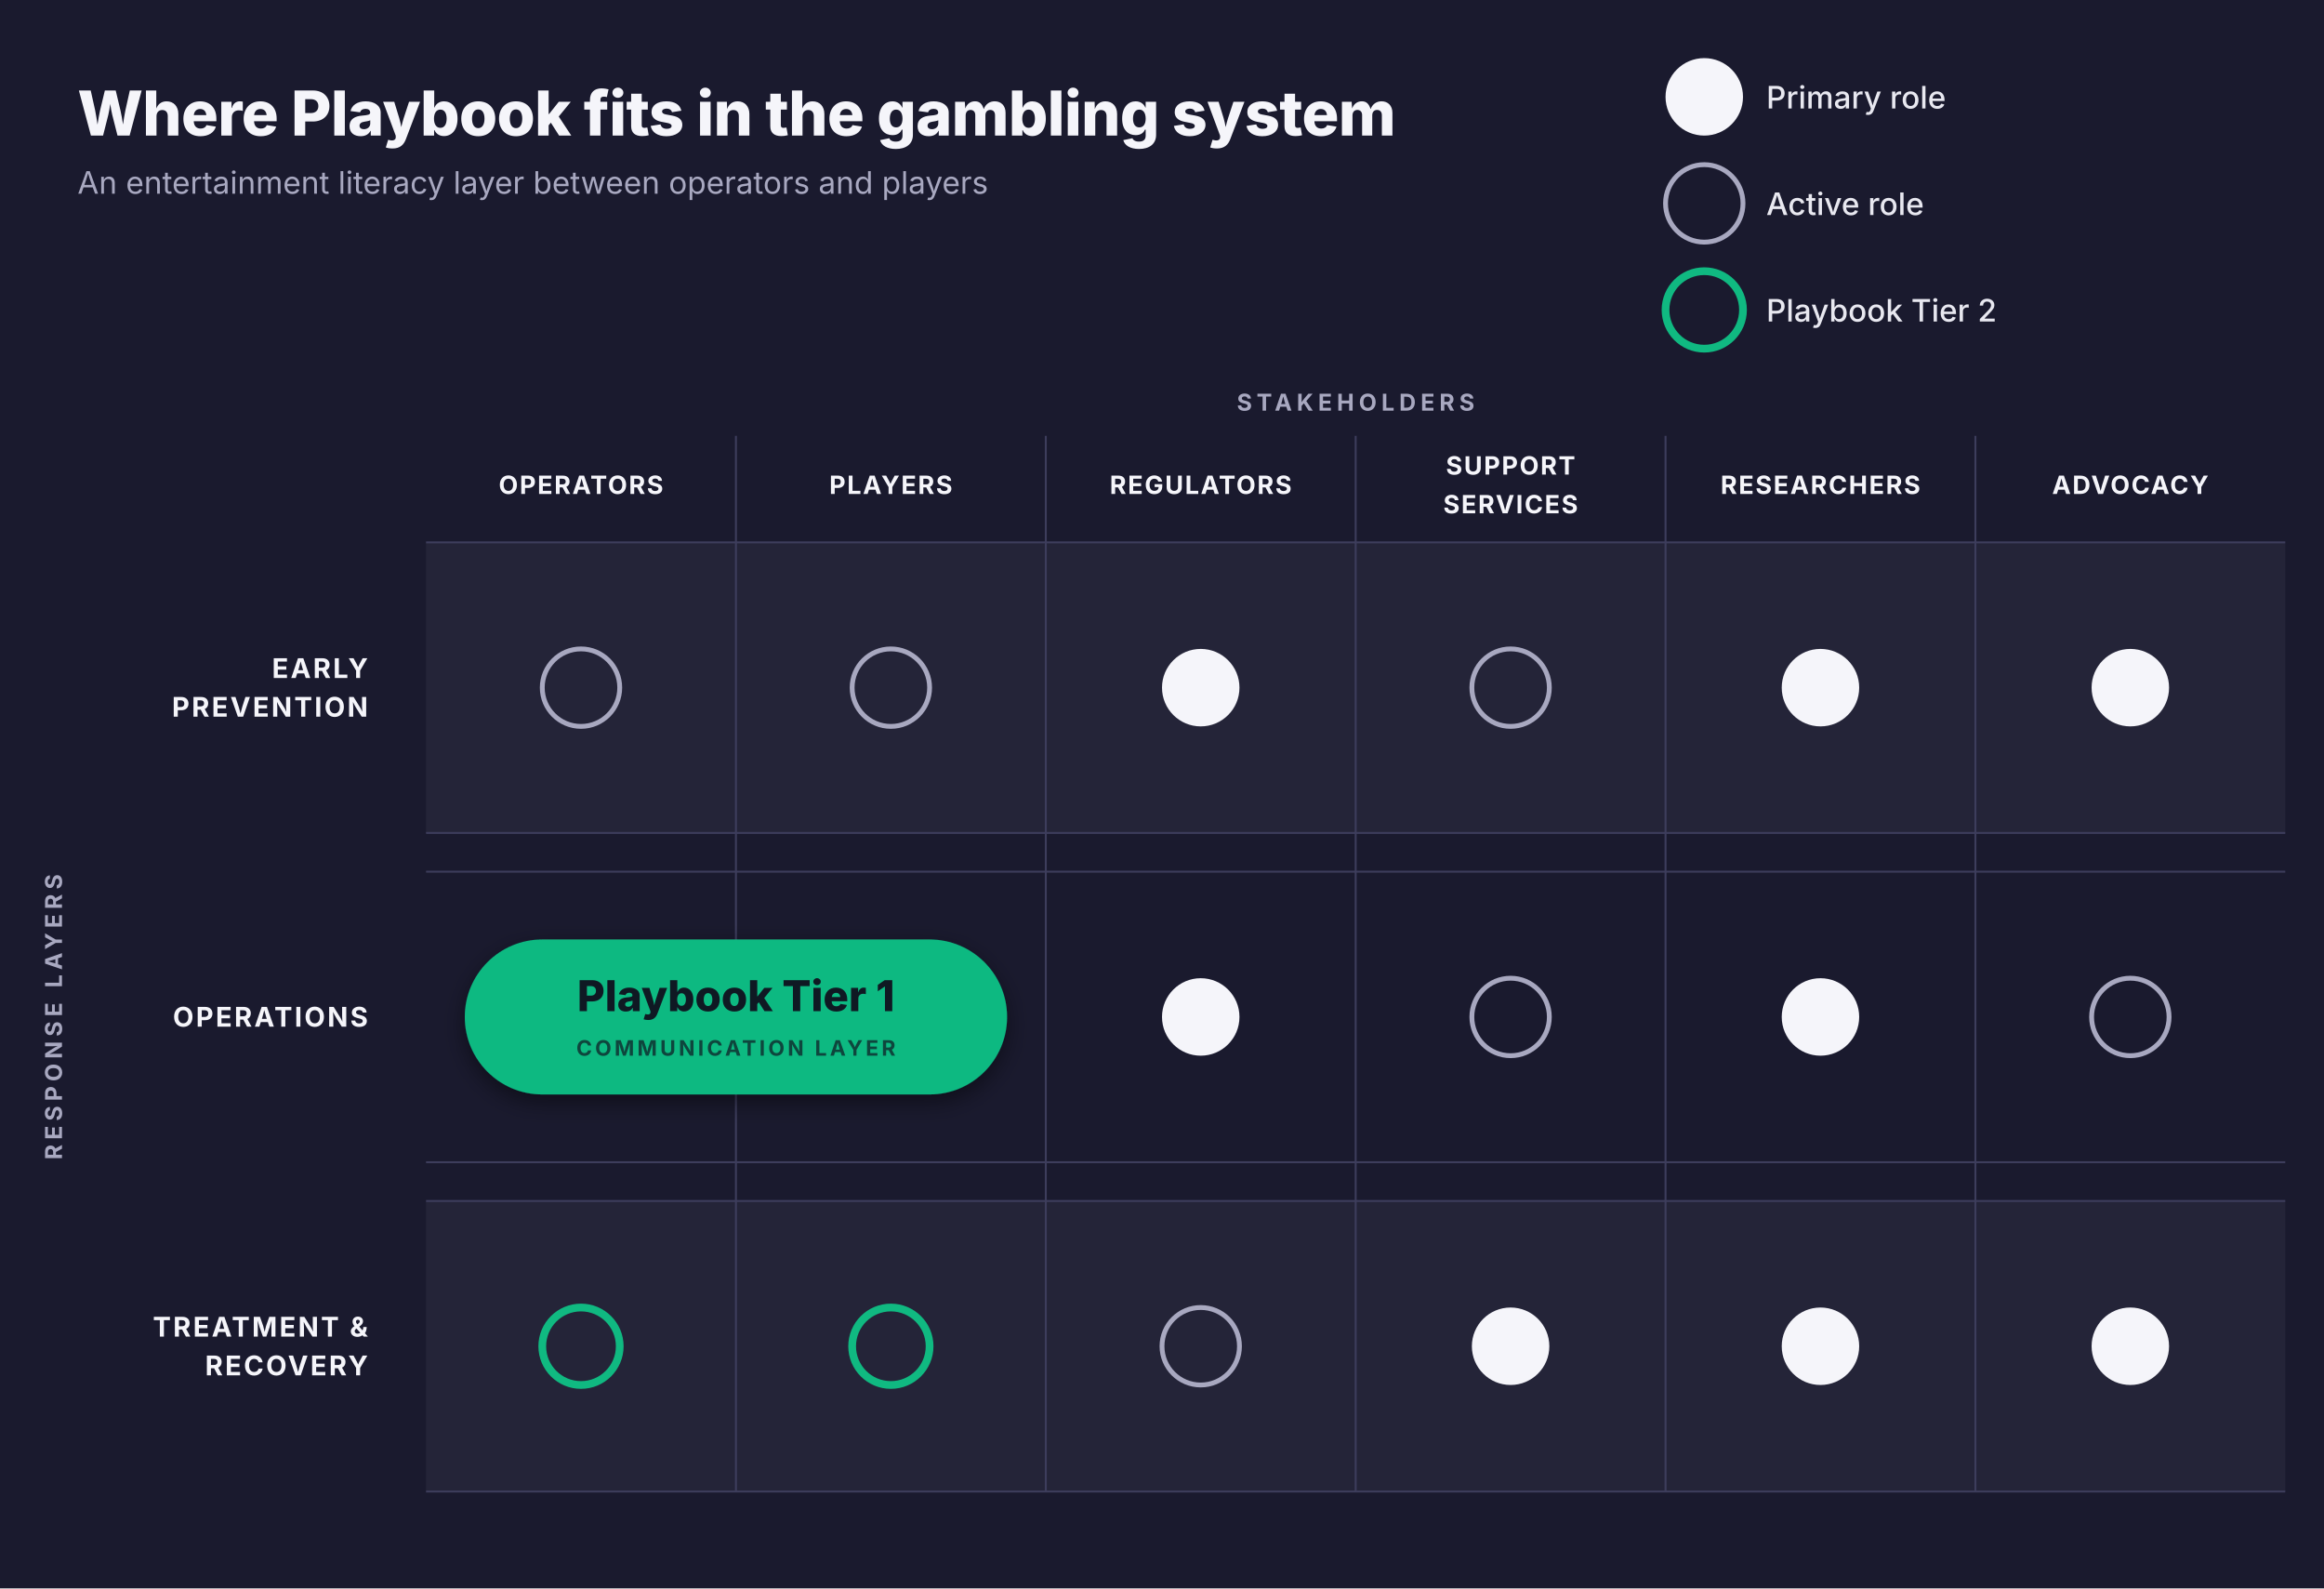
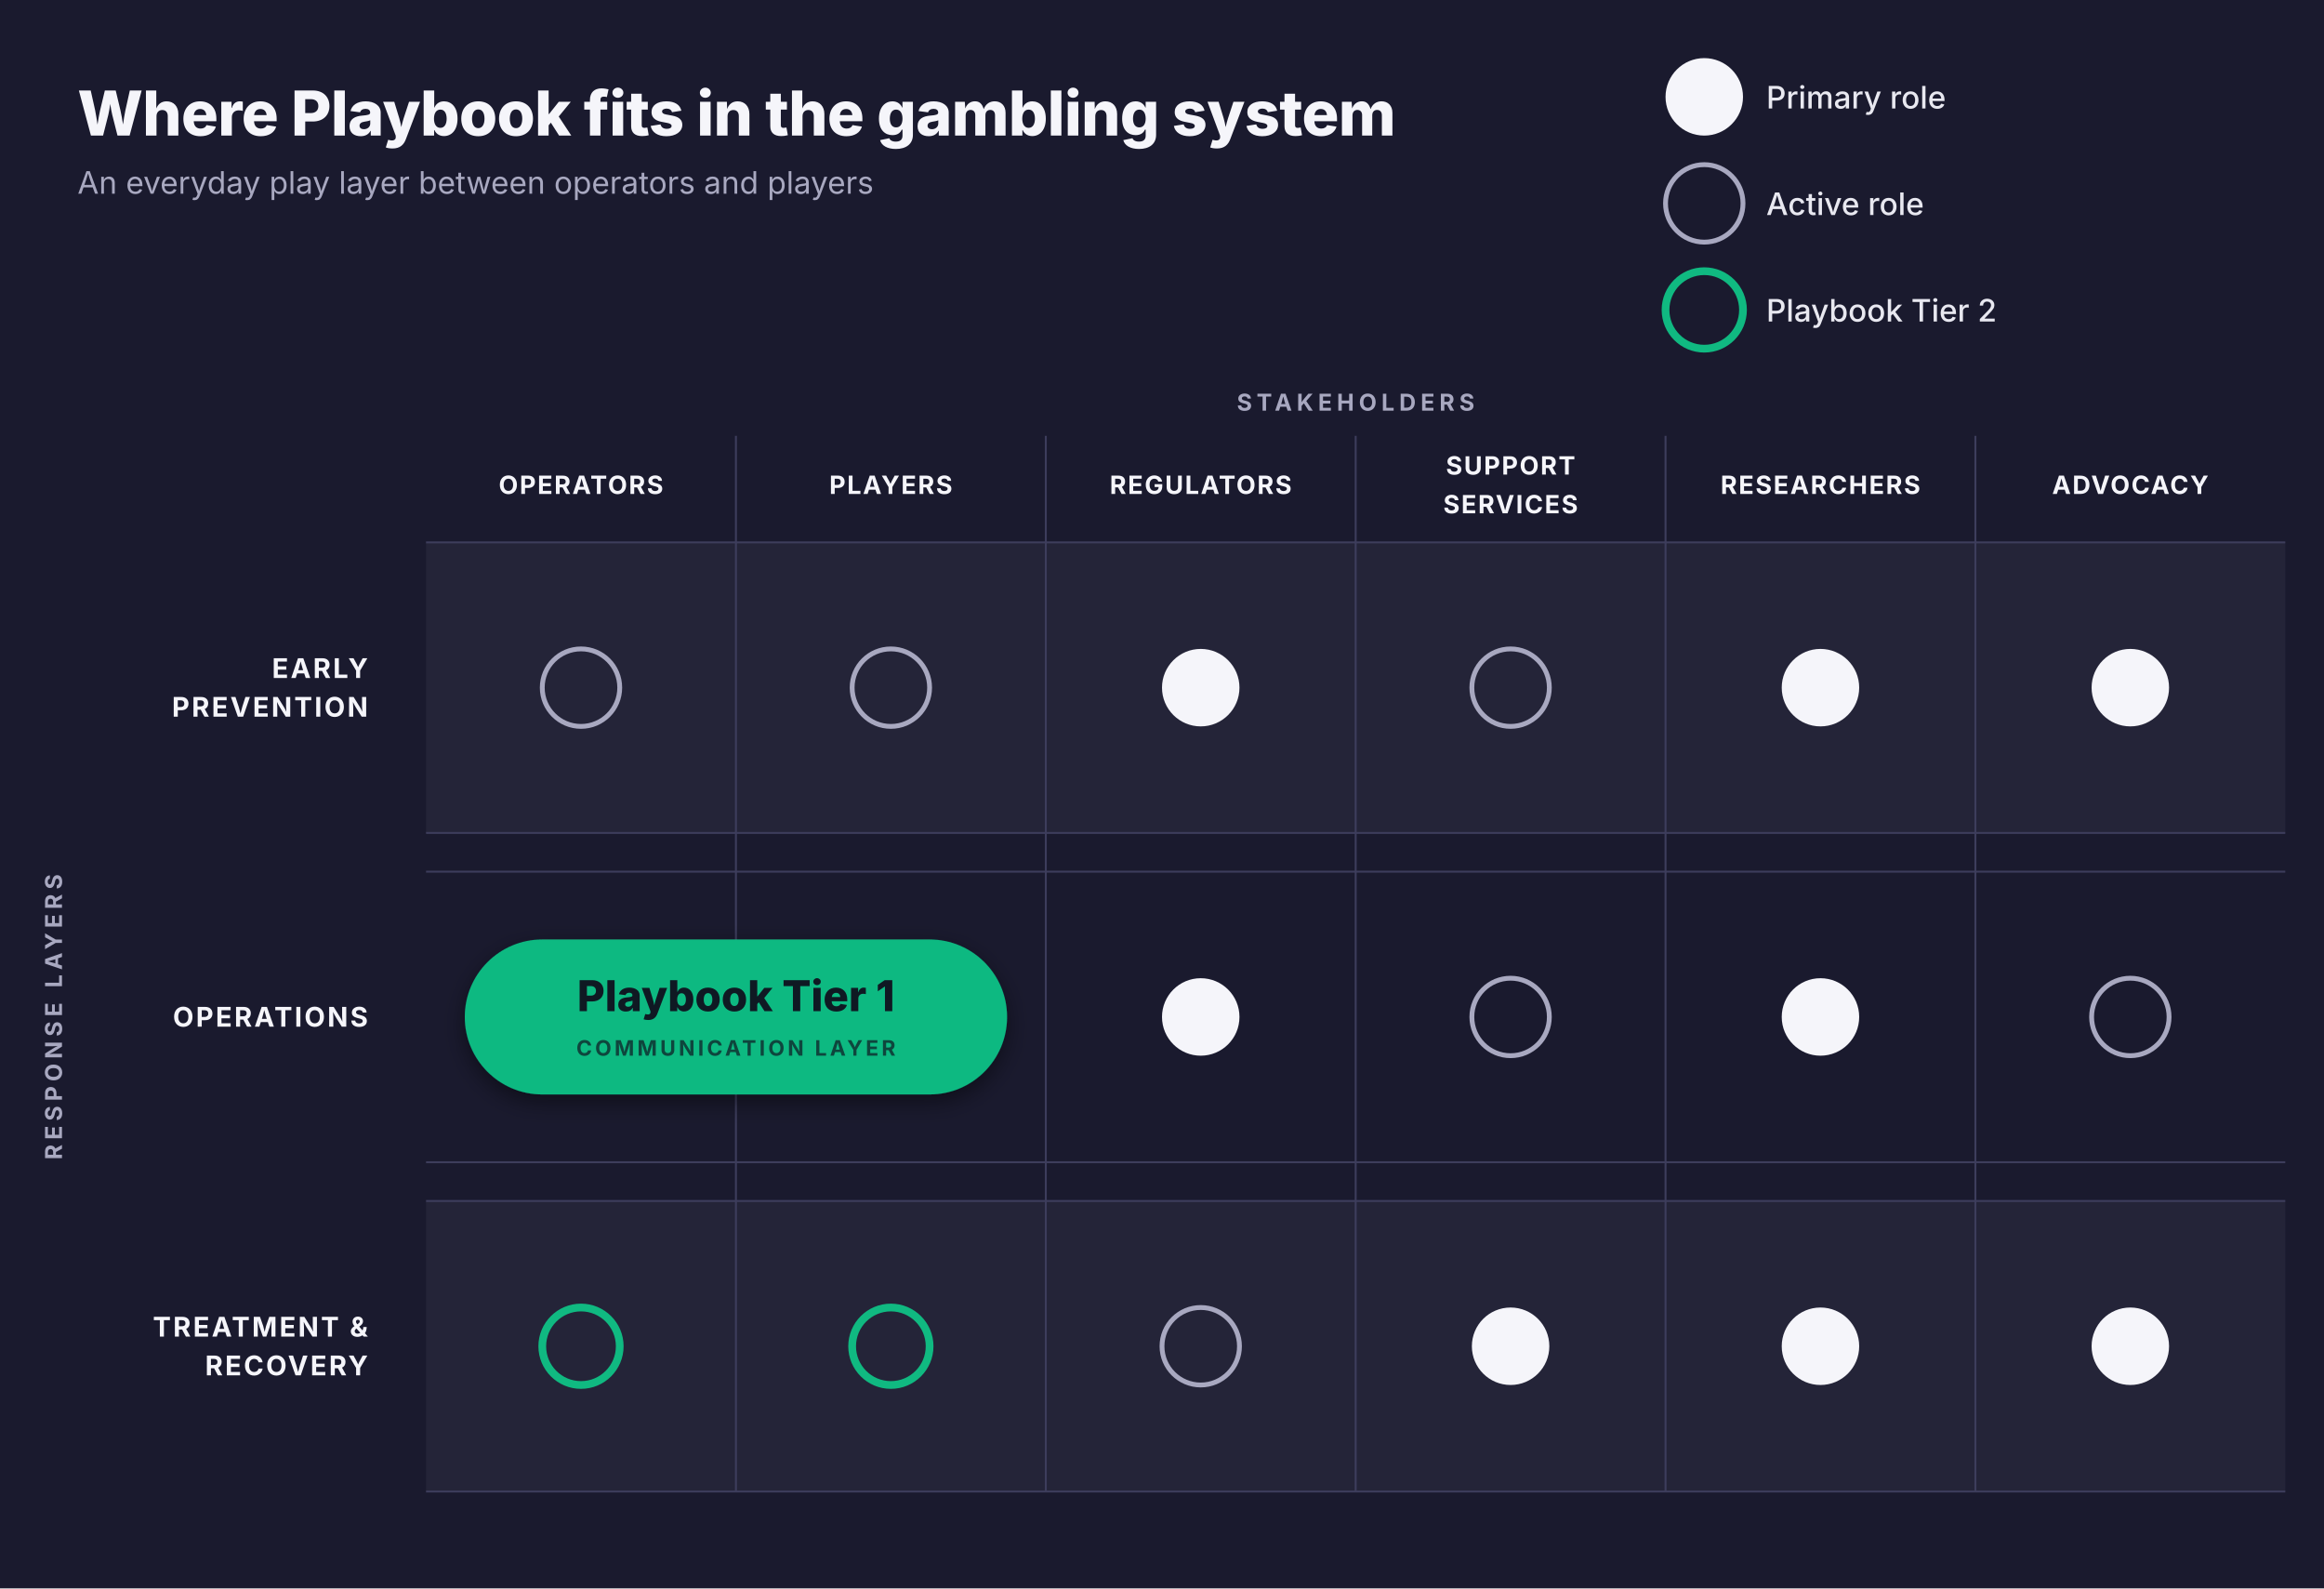
<svg xmlns="http://www.w3.org/2000/svg" viewBox="0 0 1200 820" role="img" aria-labelledby="diagramTitle diagramDesc" font-family="Inter, system-ui, -apple-system, 'Helvetica Neue', Arial, sans-serif">
  <defs>
    <filter id="lozengeShadow" x="-20%" y="-50%" width="140%" height="200%">
      <feGaussianBlur in="SourceAlpha" stdDeviation="6" />
      <feOffset dx="0" dy="4" result="offsetBlur" />
      <feComponentTransfer>
        <feFuncA type="linear" slope="0.45" />
      </feComponentTransfer>
      <feMerge>
        <feMergeNode />
        <feMergeNode in="SourceGraphic" />
      </feMerge>
    </filter>
  </defs>
  <rect width="1200" height="820" fill="#1A1A2E" />
  <text x="40" y="70" font-size="32" font-weight="800" fill="#F5F5FA" letter-spacing="-0.01em">Where Playbook fits in the gambling system</text>
-   <text x="40" y="100" font-size="16" font-weight="400" fill="#A8A8C0">An entertainment literacy layer between operators and players</text>
+   <text x="40" y="100" font-size="16" font-weight="400" fill="#A8A8C0">An everyday play layer between operators and players</text>
  <g font-size="16" font-weight="500" fill="#E8E8F0">
    <circle cx="880" cy="50" r="20" fill="#F5F5FA" />
    <text x="912" y="56">Primary role</text>
    <circle cx="880" cy="105" r="20" fill="#1A1A2E" stroke="#A8A8C0" stroke-width="2.5" />
    <text x="912" y="111">Active role</text>
    <circle cx="880" cy="160" r="20" fill="#1A1A2E" stroke="#10B981" stroke-width="4" />
    <text x="912" y="166">Playbook Tier 2</text>
  </g>
  <text x="700" y="212" font-size="12" font-weight="700" fill="#A8A8C0" letter-spacing="0.2em" text-anchor="middle">STAKEHOLDERS</text>
  <text transform="translate(32, 525) rotate(-90)" font-size="12" font-weight="700" fill="#A8A8C0" letter-spacing="0.2em" text-anchor="middle">RESPONSE LAYERS</text>
  <rect x="220" y="280" width="960" height="150" fill="#242438" />
  <rect x="220" y="450" width="960" height="150" fill="#1A1A2E" />
  <rect x="220" y="620" width="960" height="150" fill="#242438" />
  <line x1="220" y1="280" x2="1180" y2="280" stroke="#3D3D5C" stroke-width="1" />
  <line x1="220" y1="430" x2="1180" y2="430" stroke="#3D3D5C" stroke-width="1" />
  <line x1="220" y1="450" x2="1180" y2="450" stroke="#3D3D5C" stroke-width="1" />
  <line x1="220" y1="600" x2="1180" y2="600" stroke="#3D3D5C" stroke-width="1" />
  <line x1="220" y1="620" x2="1180" y2="620" stroke="#3D3D5C" stroke-width="1" />
  <line x1="220" y1="770" x2="1180" y2="770" stroke="#3D3D5C" stroke-width="1" />
  <line x1="380" y1="225" x2="380" y2="770" stroke="#3D3D5C" stroke-width="1" />
  <line x1="540" y1="225" x2="540" y2="770" stroke="#3D3D5C" stroke-width="1" />
  <line x1="700" y1="225" x2="700" y2="770" stroke="#3D3D5C" stroke-width="1" />
  <line x1="860" y1="225" x2="860" y2="770" stroke="#3D3D5C" stroke-width="1" />
  <line x1="1020" y1="225" x2="1020" y2="770" stroke="#3D3D5C" stroke-width="1" />
  <g font-size="13" font-weight="700" fill="#F5F5FA" letter-spacing="0.06em" text-anchor="middle">
    <text x="300" y="255">OPERATORS</text>
    <text x="460" y="255">PLAYERS</text>
    <text x="620" y="255">REGULATORS</text>
    <text x="780" y="245">SUPPORT</text>
    <text x="780" y="265">SERVICES</text>
    <text x="940" y="255">RESEARCHERS</text>
    <text x="1100" y="255">ADVOCACY</text>
  </g>
  <g font-size="14" font-weight="700" fill="#F5F5FA" letter-spacing="0.08em" text-anchor="end">
    <text x="190" y="350">EARLY</text>
    <text x="190" y="370">PREVENTION</text>
    <text x="190" y="530">OPERATIONS</text>
    <text x="190" y="690">TREATMENT &amp;</text>
    <text x="190" y="710">RECOVERY</text>
  </g>
  <circle cx="300" cy="355" r="20" fill="#242438" stroke="#A8A8C0" stroke-width="2.5" />
  <circle cx="460" cy="355" r="20" fill="#242438" stroke="#A8A8C0" stroke-width="2.5" />
  <circle cx="620" cy="355" r="20" fill="#F5F5FA" />
  <circle cx="780" cy="355" r="20" fill="#242438" stroke="#A8A8C0" stroke-width="2.5" />
  <circle cx="940" cy="355" r="20" fill="#F5F5FA" />
  <circle cx="1100" cy="355" r="20" fill="#F5F5FA" />
  <circle cx="620" cy="525" r="20" fill="#F5F5FA" />
  <circle cx="780" cy="525" r="20" fill="#1A1A2E" stroke="#A8A8C0" stroke-width="2.5" />
  <circle cx="940" cy="525" r="20" fill="#F5F5FA" />
  <circle cx="1100" cy="525" r="20" fill="#1A1A2E" stroke="#A8A8C0" stroke-width="2.5" />
  <circle cx="300" cy="695" r="20" fill="#242438" stroke="#10B981" stroke-width="4" />
  <circle cx="460" cy="695" r="20" fill="#242438" stroke="#10B981" stroke-width="4" />
  <circle cx="620" cy="695" r="20" fill="#242438" stroke="#A8A8C0" stroke-width="2.5" />
  <circle cx="780" cy="695" r="20" fill="#F5F5FA" />
  <circle cx="940" cy="695" r="20" fill="#F5F5FA" />
  <circle cx="1100" cy="695" r="20" fill="#F5F5FA" />
  <g filter="url(#lozengeShadow)">
    <rect x="240" y="485" width="280" height="80" rx="40" fill="#10B981" />
  </g>
  <text x="380" y="522" font-size="22" font-weight="800" fill="#0F1923" text-anchor="middle">Playbook Tier 1</text>
  <text x="380" y="545" font-size="11" font-weight="700" fill="#0F1923" fill-opacity="0.72" letter-spacing="0.14em" text-anchor="middle">COMMUNICATION LAYER</text>
</svg>
